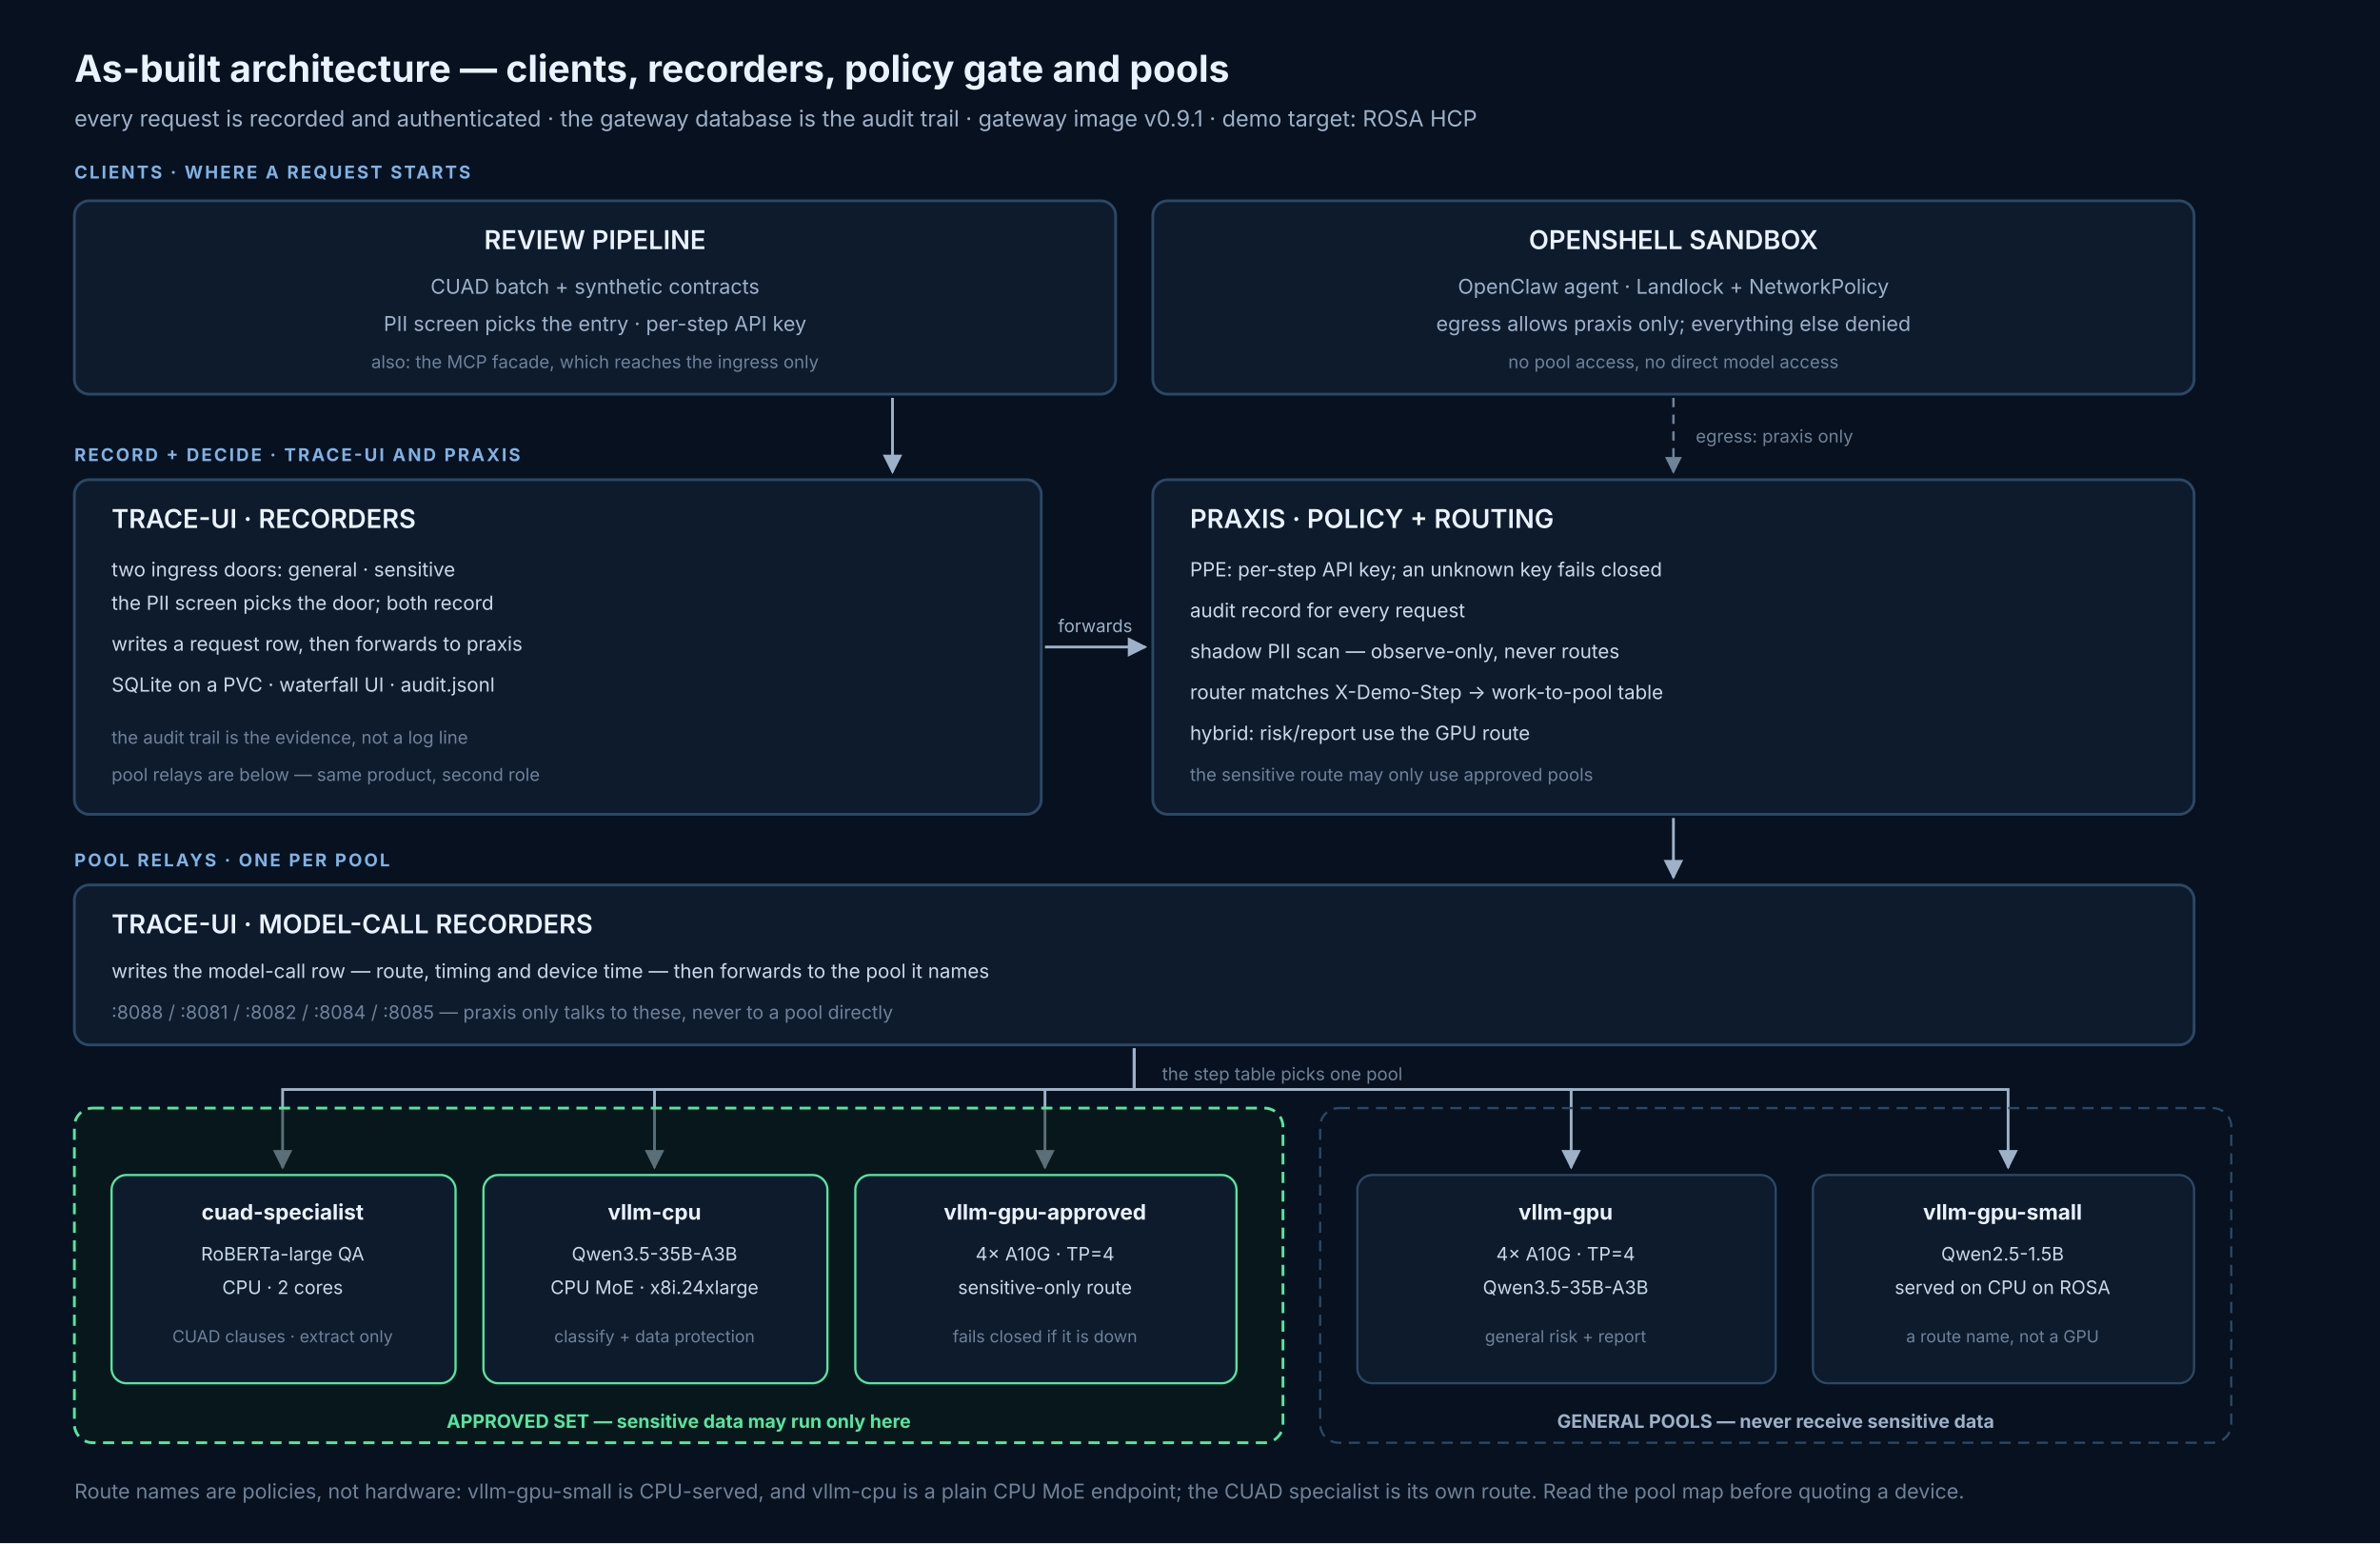
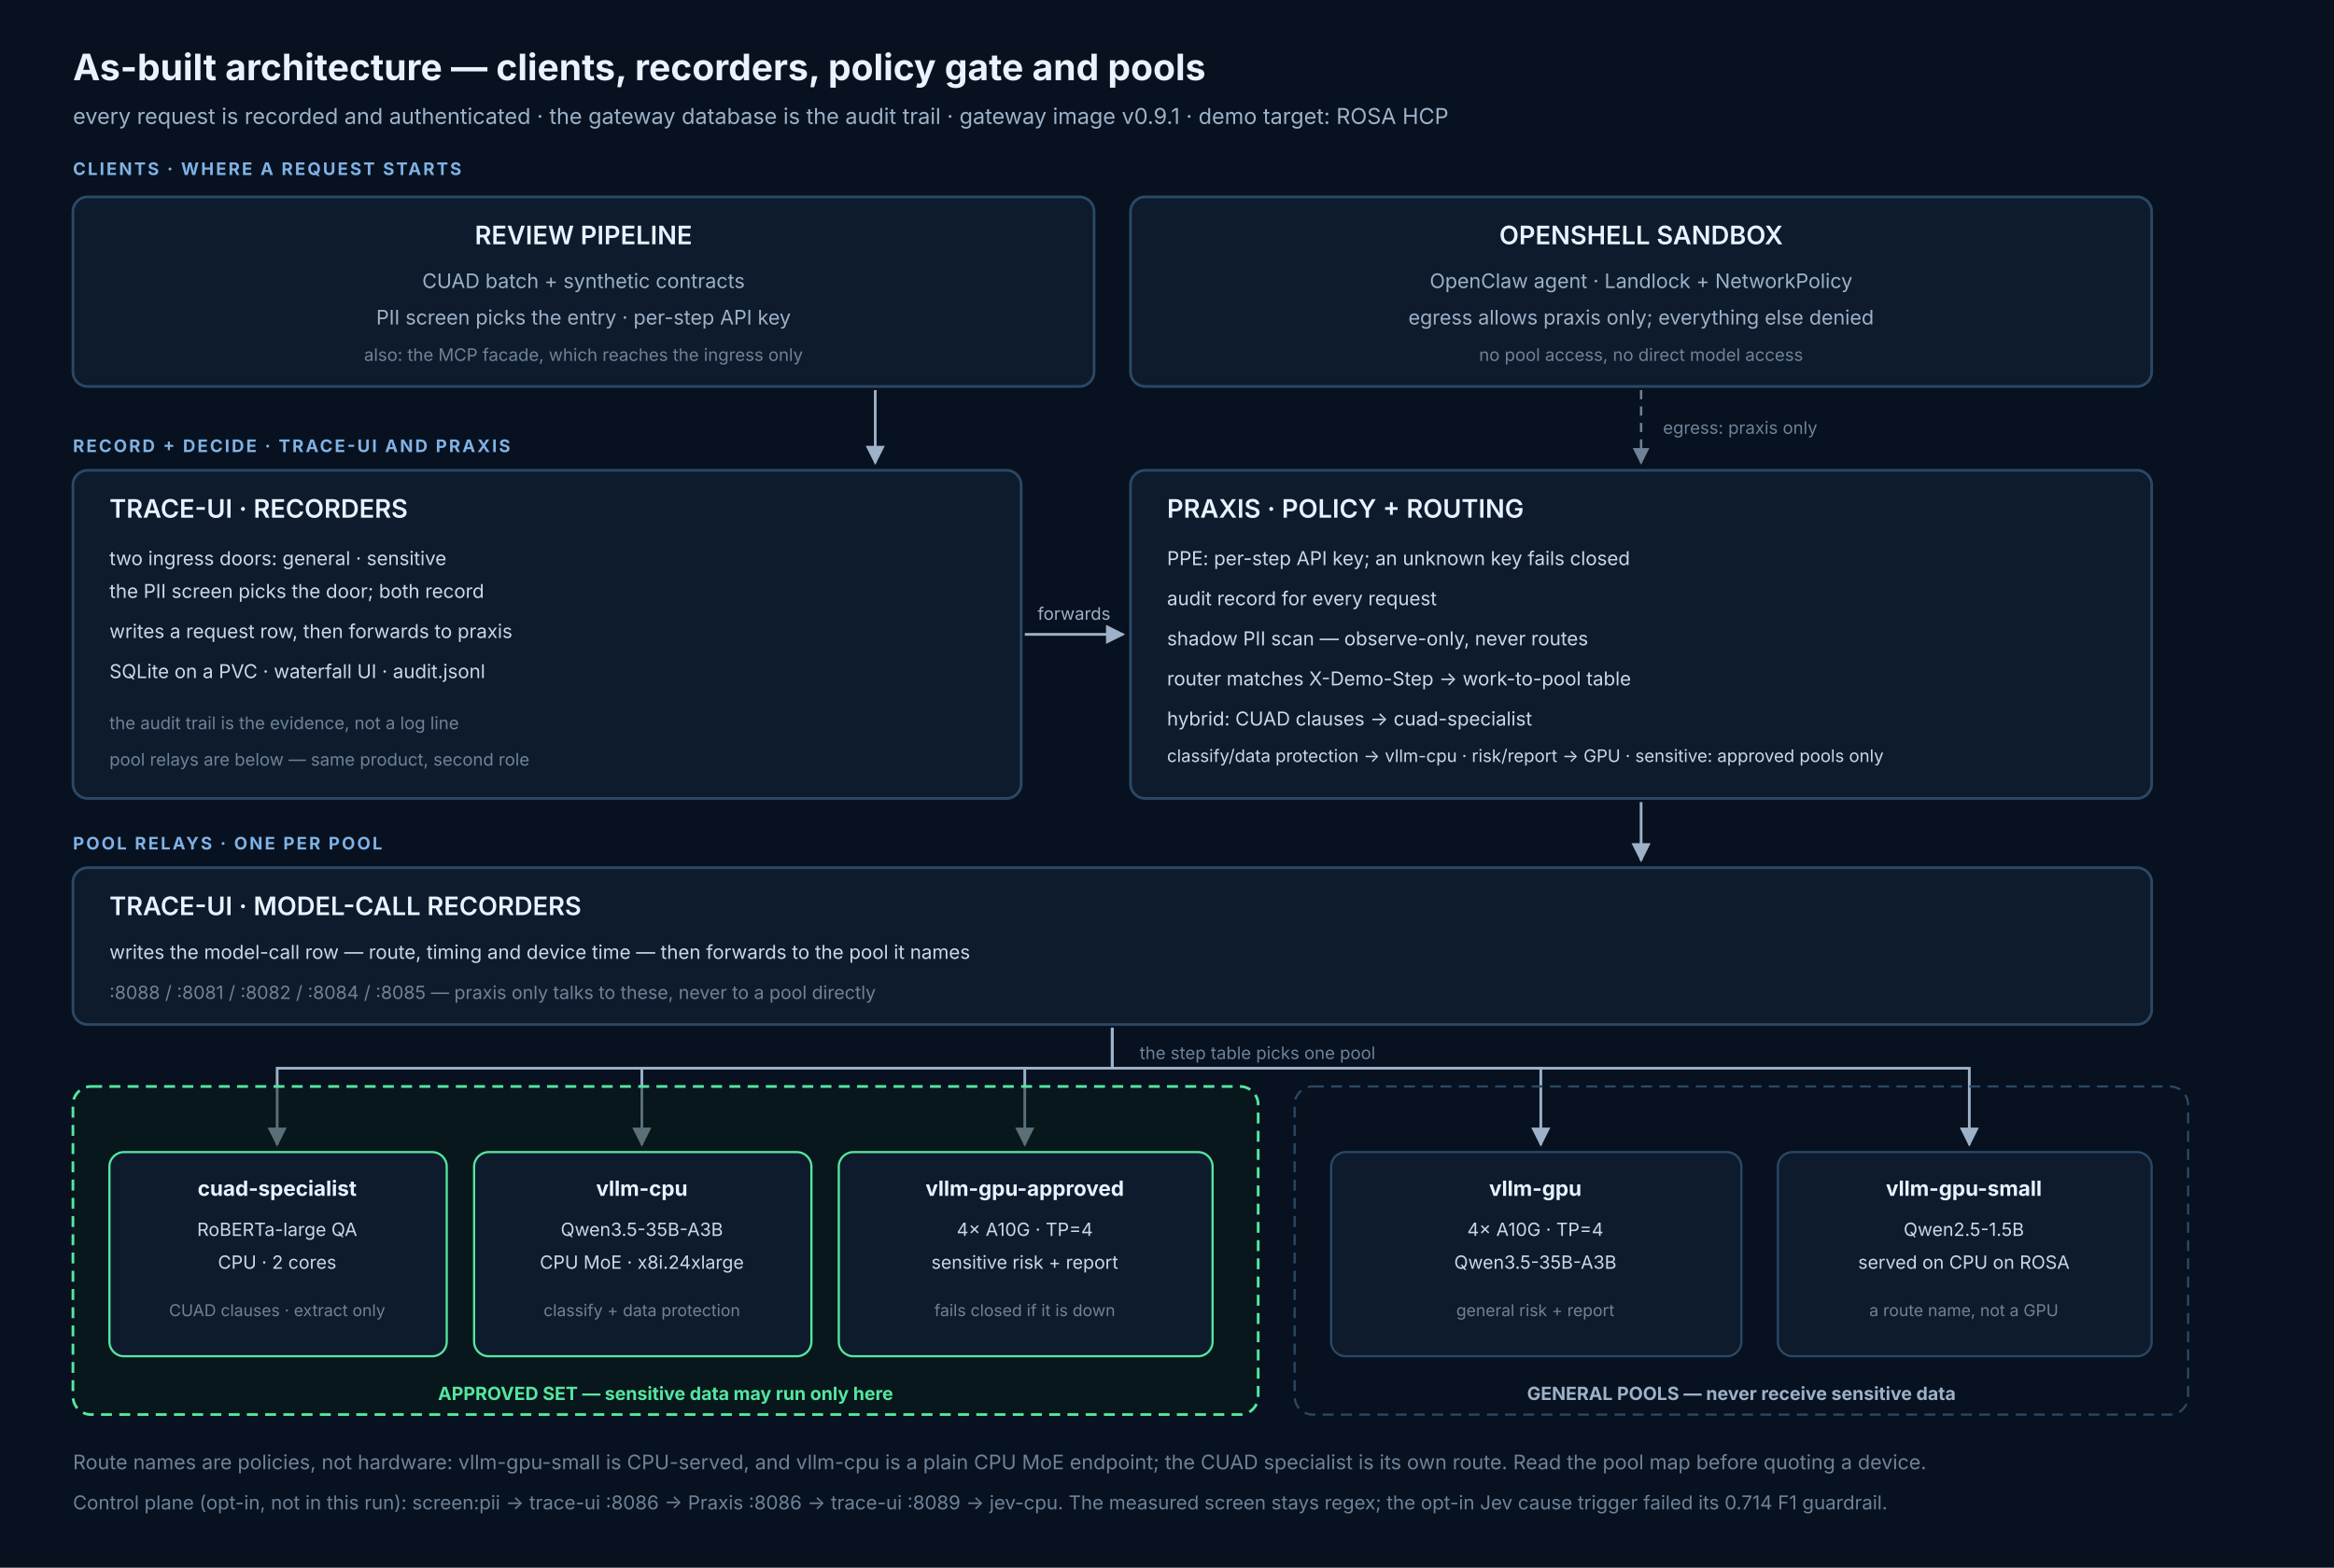
- <svg xmlns="http://www.w3.org/2000/svg" width="1280" height="830" viewBox="0 0 1280 830" font-family="Inter, ui-sans-serif, system-ui, sans-serif" role="img" aria-labelledby="t d">
+ <svg xmlns="http://www.w3.org/2000/svg" width="1280" height="860" viewBox="0 0 1280 860" font-family="Inter, ui-sans-serif, system-ui, sans-serif" role="img" aria-labelledby="t d">
  <defs>
    <marker id="arrow" viewBox="0 0 10 10" refX="9" refY="5" markerWidth="7" markerHeight="7" orient="auto-start-reverse">
      <path d="M 0 0 L 10 5 L 0 10 z" fill="#9db1c8" />
    </marker>
    <marker id="arrow-green" viewBox="0 0 10 10" refX="9" refY="5" markerWidth="7" markerHeight="7" orient="auto-start-reverse">
      <path d="M 0 0 L 10 5 L 0 10 z" fill="#55e6a0" />
    </marker>
    <marker id="arrow-dim" viewBox="0 0 10 10" refX="9" refY="5" markerWidth="7" markerHeight="7" orient="auto-start-reverse">
      <path d="M 0 0 L 10 5 L 0 10 z" fill="#6f8298" />
    </marker>
  </defs>
-   <rect width="1280" height="830" fill="#07111f" />
+   <rect width="1280" height="860" fill="#07111f" />
  <text x="40" y="44" font-size="20" font-weight="700" fill="#e9f2ff">As-built architecture — clients, recorders, policy gate and pools</text>
  <text x="40" y="68" font-size="12" fill="#9db1c8">every request is recorded and authenticated · the gateway database is the audit trail · gateway image v0.9.1 · demo target: ROSA HCP</text>
  <text x="40" y="96" font-size="9.5" font-weight="700" letter-spacing="1.1" fill="#7fb2e5">CLIENTS · WHERE A REQUEST STARTS</text>
  <rect x="40" y="108" width="560" height="104" rx="8" fill="#0d1b2d" stroke="#2b4865" stroke-width="1.5" />
  <text x="320" y="134" font-size="14" font-weight="600" fill="#e9f2ff" text-anchor="middle">REVIEW PIPELINE</text>
  <text x="320" y="158" font-size="11" fill="#9db1c8" text-anchor="middle">CUAD batch + synthetic contracts</text>
  <text x="320" y="178" font-size="11" fill="#9db1c8" text-anchor="middle">PII screen picks the entry · per-step API key</text>
  <text x="320" y="198" font-size="9.5" fill="#6f8298" text-anchor="middle">also: the MCP facade, which reaches the ingress only</text>
  <rect x="620" y="108" width="560" height="104" rx="8" fill="#0d1b2d" stroke="#2b4865" stroke-width="1.5" />
  <text x="900" y="134" font-size="14" font-weight="600" fill="#e9f2ff" text-anchor="middle">OPENSHELL SANDBOX</text>
  <text x="900" y="158" font-size="11" fill="#9db1c8" text-anchor="middle">OpenClaw agent · Landlock + NetworkPolicy</text>
  <text x="900" y="178" font-size="11" fill="#9db1c8" text-anchor="middle">egress allows praxis only; everything else denied</text>
  <text x="900" y="198" font-size="9.5" fill="#6f8298" text-anchor="middle">no pool access, no direct model access</text>
  <line x1="480" y1="214" x2="480" y2="254" stroke="#9db1c8" stroke-width="1.5" marker-end="url(#arrow)" />
  <line x1="900" y1="214" x2="900" y2="254" stroke="#6f8298" stroke-width="1.3" stroke-dasharray="5 4" marker-end="url(#arrow-dim)" />
  <text x="912" y="238" font-size="9.5" fill="#6f8298">egress: praxis only</text>
  <text x="40" y="248" font-size="9.5" font-weight="700" letter-spacing="1.1" fill="#7fb2e5">RECORD + DECIDE · TRACE-UI AND PRAXIS</text>
  <rect x="40" y="258" width="520" height="180" rx="8" fill="#0d1b2d" stroke="#2b4865" stroke-width="1.5" />
  <text x="60" y="284" font-size="14" font-weight="600" fill="#e9f2ff">TRACE-UI · RECORDERS</text>
  <text x="60" y="310" font-size="10.5" fill="#c9d8ea">two ingress doors: general · sensitive</text>
  <text x="60" y="328" font-size="10.5" fill="#c9d8ea">the PII screen picks the door; both record</text>
  <text x="60" y="350" font-size="10.5" fill="#c9d8ea">writes a request row, then forwards to praxis</text>
  <text x="60" y="372" font-size="10.5" fill="#c9d8ea">SQLite on a PVC · waterfall UI · audit.jsonl</text>
  <text x="60" y="400" font-size="9.5" fill="#6f8298">the audit trail is the evidence, not a log line</text>
  <text x="60" y="420" font-size="9.5" fill="#6f8298">pool relays are below — same product, second role</text>
  <line x1="562" y1="348" x2="616" y2="348" stroke="#9db1c8" stroke-width="1.5" marker-end="url(#arrow)" />
  <text x="589" y="340" font-size="9.5" fill="#9db1c8" text-anchor="middle">forwards</text>
  <rect x="620" y="258" width="560" height="180" rx="8" fill="#0d1b2d" stroke="#2b4865" stroke-width="1.5" />
  <text x="640" y="284" font-size="14" font-weight="600" fill="#e9f2ff">PRAXIS · POLICY + ROUTING</text>
  <text x="640" y="310" font-size="10.5" fill="#c9d8ea">PPE: per-step API key; an unknown key fails closed</text>
  <text x="640" y="332" font-size="10.5" fill="#c9d8ea">audit record for every request</text>
  <text x="640" y="354" font-size="10.5" fill="#c9d8ea">shadow PII scan — observe-only, never routes</text>
  <text x="640" y="376" font-size="10.5" fill="#c9d8ea">router matches X-Demo-Step → work-to-pool table</text>
-   <text x="640" y="398" font-size="10.5" fill="#c9d8ea">hybrid: risk/report use the GPU route</text>
-   <text x="640" y="420" font-size="9.5" fill="#6f8298">the sensitive route may only use approved pools</text>
+   <text x="640" y="398" font-size="10.5" fill="#c9d8ea">hybrid: CUAD clauses → cuad-specialist</text>
+   <text x="640" y="418" font-size="9.5" fill="#c9d8ea">classify/data protection → vllm-cpu · risk/report → GPU · sensitive: approved pools only</text>
  <text x="40" y="466" font-size="9.5" font-weight="700" letter-spacing="1.1" fill="#7fb2e5">POOL RELAYS · ONE PER POOL</text>
  <rect x="40" y="476" width="1140" height="86" rx="8" fill="#0d1b2d" stroke="#2b4865" stroke-width="1.5" />
  <text x="60" y="502" font-size="14" font-weight="600" fill="#e9f2ff">TRACE-UI · MODEL-CALL RECORDERS</text>
  <text x="60" y="526" font-size="10.5" fill="#c9d8ea">writes the model-call row — route, timing and device time — then forwards to the pool it names</text>
  <text x="60" y="548" font-size="10" fill="#6f8298">:8088 / :8081 / :8082 / :8084 / :8085 — praxis only talks to these, never to a pool directly</text>
  <path d="M 900 440 L 900 472" fill="none" stroke="#9db1c8" stroke-width="1.5" marker-end="url(#arrow)" />
  <path d="M 610 564 L 610 586 L 152 586 L 152 628" fill="none" stroke="#9db1c8" stroke-width="1.5" marker-end="url(#arrow)" />
  <path d="M 610 564 L 610 586 L 352 586 L 352 628" fill="none" stroke="#9db1c8" stroke-width="1.5" marker-end="url(#arrow)" />
  <path d="M 610 564 L 610 586 L 562 586 L 562 628" fill="none" stroke="#9db1c8" stroke-width="1.5" marker-end="url(#arrow)" />
  <path d="M 610 564 L 610 586 L 845 586 L 845 628" fill="none" stroke="#9db1c8" stroke-width="1.5" marker-end="url(#arrow)" />
  <path d="M 610 564 L 610 586 L 1080 586 L 1080 628" fill="none" stroke="#9db1c8" stroke-width="1.5" marker-end="url(#arrow)" />
  <text x="625" y="581" font-size="9.5" fill="#6f8298">the step table picks one pool</text>
  <rect x="40" y="596" width="650" height="180" rx="10" fill="#0a1f18" fill-opacity="0.45" stroke="#55e6a0" stroke-width="1.5" stroke-dasharray="6 4" />
  <rect x="60" y="632" width="185" height="112" rx="8" fill="#0d1b2d" stroke="#55e6a0" stroke-width="1.2" />
  <text x="152" y="656" font-size="11.5" font-weight="700" fill="#e9f2ff" text-anchor="middle">cuad-specialist</text>
  <text x="152" y="678" font-size="10" fill="#c9d8ea" text-anchor="middle">RoBERTa-large QA</text>
  <text x="152" y="696" font-size="10" fill="#c9d8ea" text-anchor="middle">CPU · 2 cores</text>
  <text x="152" y="722" font-size="9" fill="#6f8298" text-anchor="middle">CUAD clauses · extract only</text>
  <rect x="260" y="632" width="185" height="112" rx="8" fill="#0d1b2d" stroke="#55e6a0" stroke-width="1.2" />
  <text x="352" y="656" font-size="11.5" font-weight="700" fill="#e9f2ff" text-anchor="middle">vllm-cpu</text>
  <text x="352" y="678" font-size="10" fill="#c9d8ea" text-anchor="middle">Qwen3.5-35B-A3B</text>
  <text x="352" y="696" font-size="10" fill="#c9d8ea" text-anchor="middle">CPU MoE · x8i.24xlarge</text>
  <text x="352" y="722" font-size="9" fill="#6f8298" text-anchor="middle">classify + data protection</text>
  <rect x="460" y="632" width="205" height="112" rx="8" fill="#0d1b2d" stroke="#55e6a0" stroke-width="1.2" />
  <text x="562" y="656" font-size="11.5" font-weight="700" fill="#e9f2ff" text-anchor="middle">vllm-gpu-approved</text>
  <text x="562" y="678" font-size="10" fill="#c9d8ea" text-anchor="middle">4× A10G · TP=4</text>
-   <text x="562" y="696" font-size="10" fill="#c9d8ea" text-anchor="middle">sensitive-only route</text>
+   <text x="562" y="696" font-size="10" fill="#c9d8ea" text-anchor="middle">sensitive risk + report</text>
  <text x="562" y="722" font-size="9" fill="#6f8298" text-anchor="middle">fails closed if it is down</text>
  <text x="365" y="768" font-size="10" font-weight="700" fill="#55e6a0" text-anchor="middle">APPROVED SET — sensitive data may run only here</text>
  <rect x="710" y="596" width="490" height="180" rx="10" fill="none" stroke="#2b4865" stroke-width="1.2" stroke-dasharray="6 4" />
  <rect x="730" y="632" width="225" height="112" rx="8" fill="#0d1b2d" stroke="#2b4865" stroke-width="1.2" />
  <text x="842" y="656" font-size="11.5" font-weight="700" fill="#e9f2ff" text-anchor="middle">vllm-gpu</text>
  <text x="842" y="678" font-size="10" fill="#c9d8ea" text-anchor="middle">4× A10G · TP=4</text>
  <text x="842" y="696" font-size="10" fill="#c9d8ea" text-anchor="middle">Qwen3.5-35B-A3B</text>
  <text x="842" y="722" font-size="9" fill="#6f8298" text-anchor="middle">general risk + report</text>
  <rect x="975" y="632" width="205" height="112" rx="8" fill="#0d1b2d" stroke="#2b4865" stroke-width="1.2" />
  <text x="1077" y="656" font-size="11.5" font-weight="700" fill="#e9f2ff" text-anchor="middle">vllm-gpu-small</text>
  <text x="1077" y="678" font-size="10" fill="#c9d8ea" text-anchor="middle">Qwen2.5-1.5B</text>
  <text x="1077" y="696" font-size="10" fill="#c9d8ea" text-anchor="middle">served on CPU on ROSA</text>
  <text x="1077" y="722" font-size="9" fill="#6f8298" text-anchor="middle">a route name, not a GPU</text>
  <text x="955" y="768" font-size="10" font-weight="700" fill="#9db1c8" text-anchor="middle">GENERAL POOLS — never receive sensitive data</text>
  <text x="40" y="806" font-size="11" fill="#6f8298">Route names are policies, not hardware: vllm-gpu-small is CPU-served, and vllm-cpu is a plain CPU MoE endpoint; the CUAD specialist is its own route. Read the pool map before quoting a device.</text>
+   <text x="40" y="828" font-size="10.5" fill="#6f8298">Control plane (opt-in, not in this run): screen:pii → trace-ui :8086 → Praxis :8086 → trace-ui :8089 → jev-cpu. The measured screen stays regex; the opt-in Jev cause trigger failed its 0.714 F1 guardrail.</text>
</svg>
